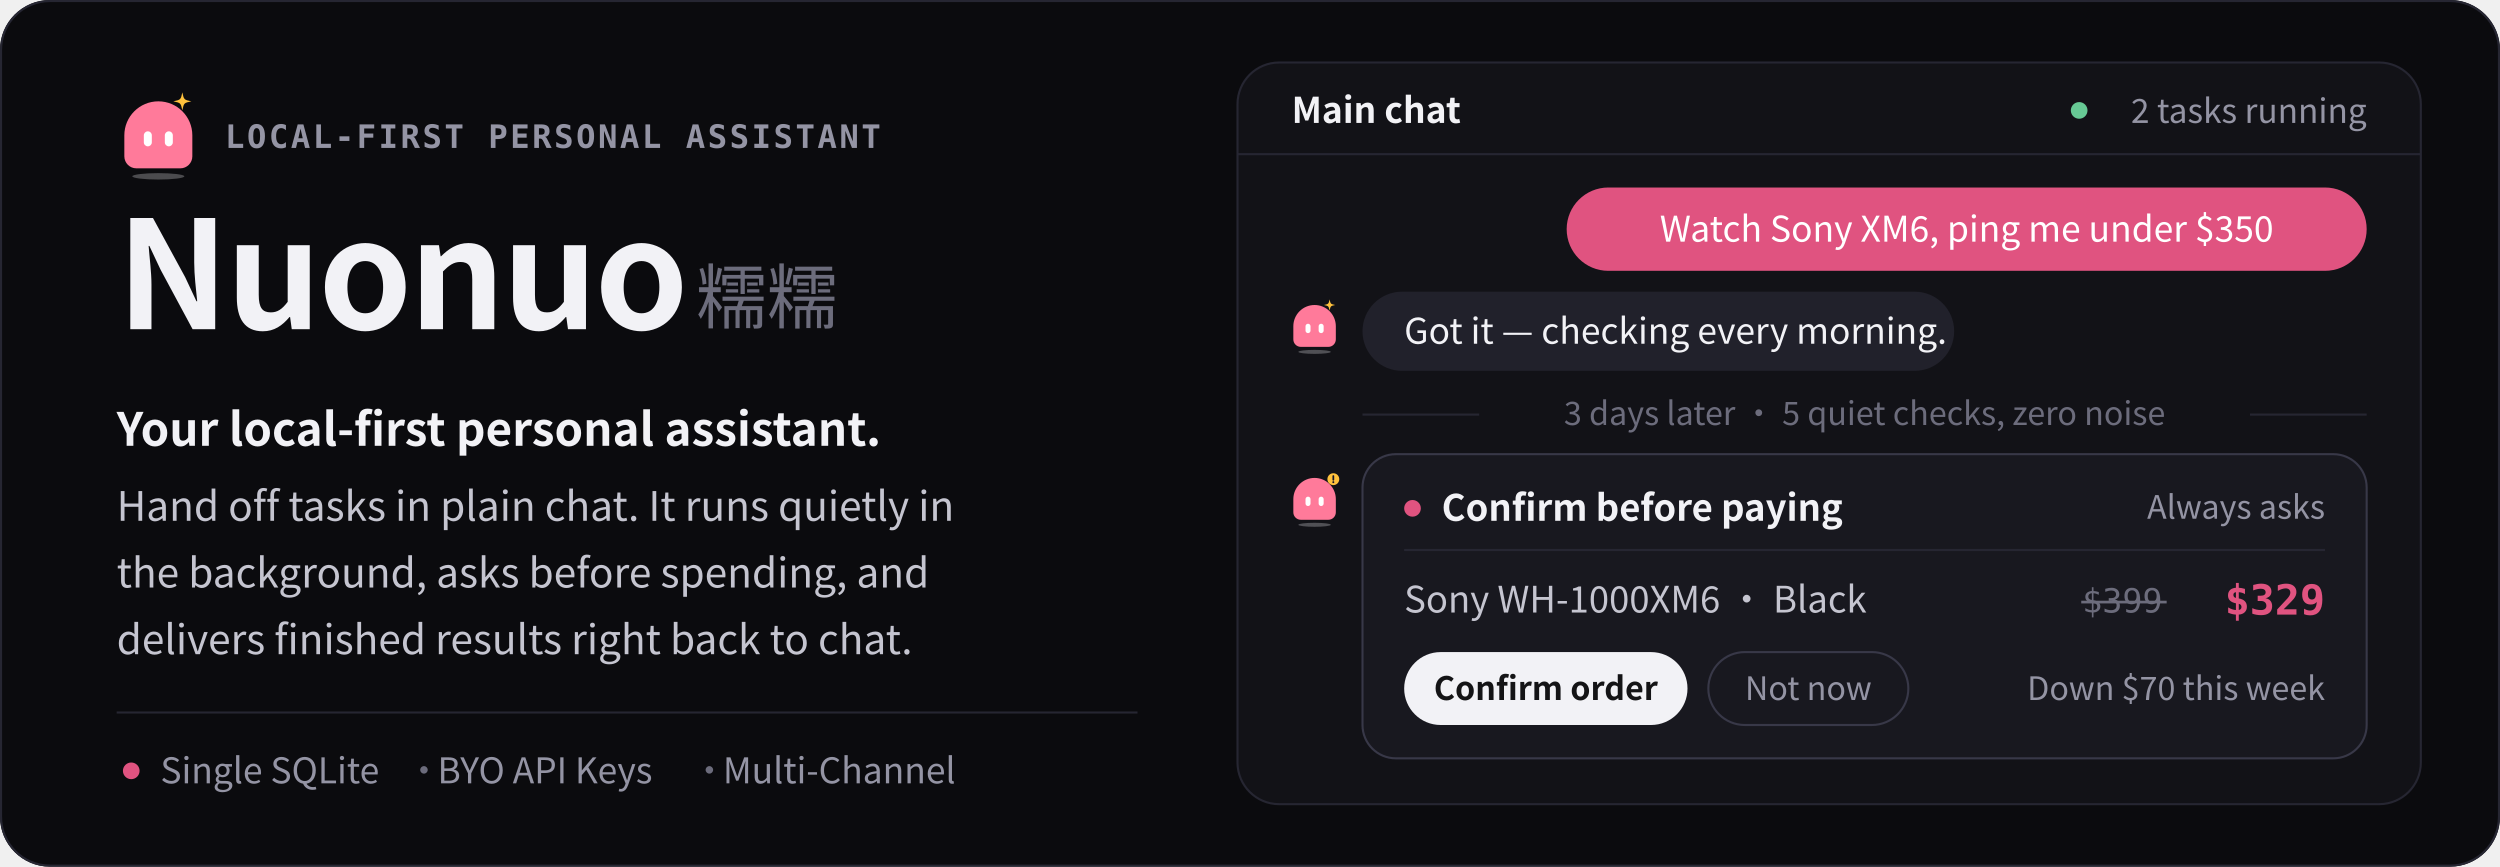
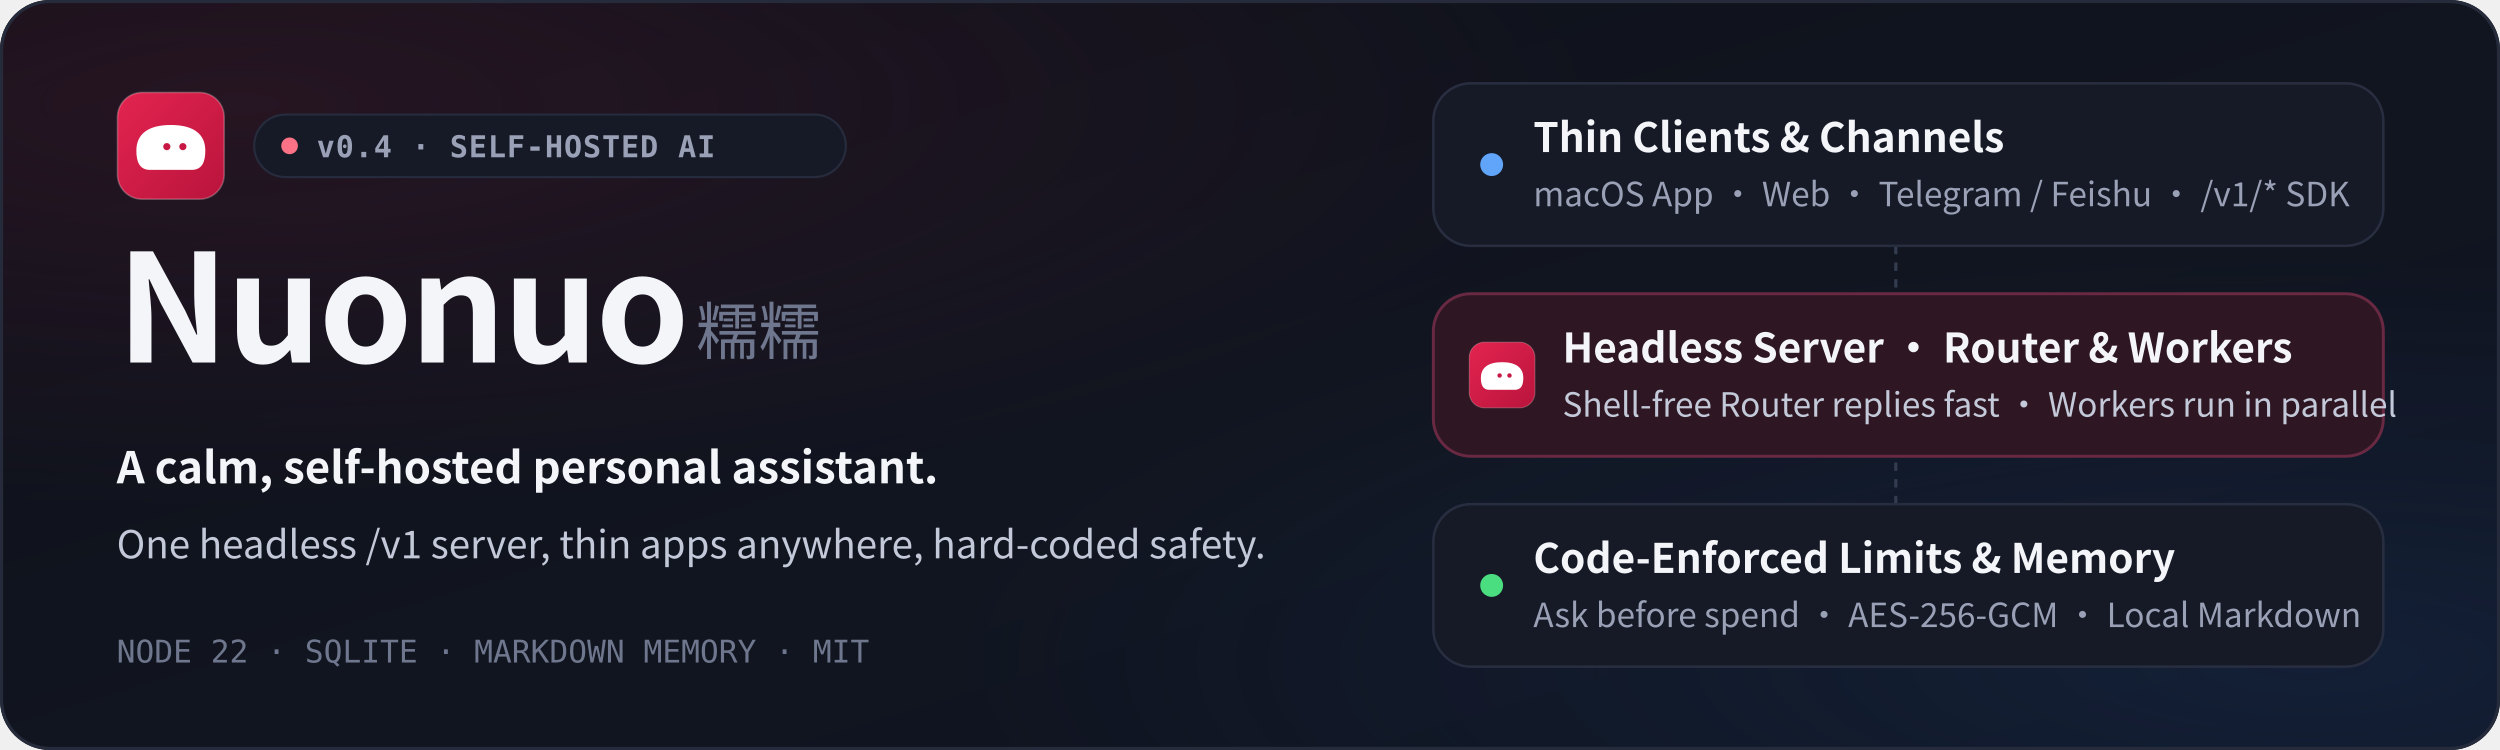
- <svg xmlns="http://www.w3.org/2000/svg" width="1200" height="416" viewBox="0 0 1200 416" role="img" aria-labelledby="title desc">
-   <rect width="1200" height="416" rx="24" fill="#0B0B0E" />
-   <rect x="0.5" y="0.5" width="1199" height="415" rx="23.5" fill="none" stroke="#262632" />
+ <svg xmlns="http://www.w3.org/2000/svg" width="1200" height="360" viewBox="0 0 1200 360" role="img" aria-labelledby="title desc">
+   <defs>
+     <linearGradient id="hero-en-dark-bg" x1="0" y1="0" x2="1" y2="1">
+       <stop offset="0%" stop-color="#0D1017" />
+       <stop offset="54%" stop-color="#111520" />
+       <stop offset="100%" stop-color="#0E131F" />
+     </linearGradient>
+     <radialGradient id="hero-en-dark-g1" cx="10%" cy="14%" r="54%">
+       <stop offset="0%" stop-color="#591D35" stop-opacity="0.32" />
+       <stop offset="100%" stop-color="#591D35" stop-opacity="0" />
+     </radialGradient>
+     <radialGradient id="hero-en-dark-g2" cx="92%" cy="88%" r="54%">
+       <stop offset="0%" stop-color="#1B3560" stop-opacity="0.36" />
+       <stop offset="100%" stop-color="#1B3560" stop-opacity="0" />
+     </radialGradient>
+     <linearGradient id="hero-en-dark-brand" x1="0" y1="0" x2="1" y2="1">
+       <stop offset="0%" stop-color="#E32450" />
+       <stop offset="100%" stop-color="#B9143C" />
+     </linearGradient>
+     <clipPath id="hero-en-dark-clip">
+       <rect width="1200" height="360" rx="24" />
+     </clipPath>
+   </defs>
+   <g clip-path="url(#hero-en-dark-clip)">
+     <rect width="1200" height="360" fill="url(#hero-en-dark-bg)" />
+     <rect width="1200" height="360" fill="url(#hero-en-dark-g1)" />
+     <rect width="1200" height="360" fill="url(#hero-en-dark-g2)" />
+   </g>
+   <rect x="0.75" y="0.75" width="1198.5" height="358.5" rx="23.25" fill="none" stroke="#252B3B" stroke-width="1.5" />
  <g id="title-block">
-     <g transform="translate(52 40) scale(0.48)">
-       <ellipse cx="50" cy="93" rx="26" ry="3.2" fill="#F2F2F6" opacity="0.28" />
-       <path d="M16 52 A34 34 0 0 1 84 52 V73 A12 12 0 0 1 72 85 H28 A12 12 0 0 1 16 73 Z" fill="#FF7A9A" />
-       <rect x="35.5" y="48" width="8" height="15" rx="4" fill="#FFFFFF" />
-       <rect x="56.5" y="48" width="8" height="15" rx="4" fill="#FFFFFF" />
-       <path d="M74 9 C75.6 16.4 75.6 16.4 83 18 C75.6 19.6 75.6 19.6 74 27 C72.4 19.6 72.4 19.6 65 18 C72.4 16.4 72.4 16.4 74 9 Z" fill="#FFC23D" />
+     <g transform="translate(56 44) scale(0.52)">
+       <rect x="0.75" y="0.75" width="98.5" height="98.5" rx="22.8" fill="url(#hero-en-dark-brand)" stroke="rgba(255,255,255,0.24)" stroke-width="1.5" />
+       <g transform="translate(13 13) scale(0.74)">
+         <path d="M 24 80 C 11 80 7 70 7 56 C 7 35 22 24 50 24 C 78 24 93 35 93 56 C 93 70 89 80 76 80 Z" fill="#FFFFFF" />
+         <circle cx="45" cy="51" r="4.5" fill="#C81742" />
+         <circle cx="65" cy="51" r="4.5" fill="#C81742" />
+       </g>
    </g>
-     <text x="108" y="71" font-family="ui-monospace, SFMono-Regular, Menlo, Consolas, monospace" font-size="15.5" font-weight="600" letter-spacing="1.2" fill="#9494A4">LOCAL-FIRST PERSONAL ASSISTANT</text>
-     <text x="56" y="158" font-family="-apple-system, BlinkMacSystemFont, 'Segoe UI', 'PingFang SC', 'Hiragino Sans GB', 'Noto Sans CJK SC', 'Microsoft YaHei', sans-serif" font-size="72" font-weight="800" letter-spacing="-1.5" fill="#F2F2F6">Nuonuo</text>
-     <text x="334" y="155" font-family="-apple-system, BlinkMacSystemFont, 'Segoe UI', 'PingFang SC', 'Hiragino Sans GB', 'Noto Sans CJK SC', 'Microsoft YaHei', sans-serif" font-size="34" font-weight="500" fill="#6C6C7C">糯糯</text>
-     <text x="56" y="214" font-family="-apple-system, BlinkMacSystemFont, 'Segoe UI', 'PingFang SC', 'Hiragino Sans GB', 'Noto Sans CJK SC', 'Microsoft YaHei', sans-serif" font-size="22" font-weight="600" fill="#F2F2F6">Your local-first personal assistant.</text>
-     <text x="56" y="250" font-family="-apple-system, BlinkMacSystemFont, 'Segoe UI', 'PingFang SC', 'Hiragino Sans GB', 'Noto Sans CJK SC', 'Microsoft YaHei', sans-serif" font-size="19.5" fill="#C5C5D0">Hand off tasks in plain chat. It runs quietly in</text>
-     <text x="56" y="282" font-family="-apple-system, BlinkMacSystemFont, 'Segoe UI', 'PingFang SC', 'Hiragino Sans GB', 'Noto Sans CJK SC', 'Microsoft YaHei', sans-serif" font-size="19.5" fill="#C5C5D0">the background, asks before spending, and</text>
-     <text x="56" y="314" font-family="-apple-system, BlinkMacSystemFont, 'Segoe UI', 'PingFang SC', 'Hiragino Sans GB', 'Noto Sans CJK SC', 'Microsoft YaHei', sans-serif" font-size="19.5" fill="#C5C5D0">delivers finished results right back to chat.</text>
-     <line x1="56" y1="342" x2="546" y2="342" stroke="#262632" stroke-width="1" />
-     <circle cx="63" cy="370" r="4" fill="#E05380" />
-     <text x="77" y="376" font-family="-apple-system, BlinkMacSystemFont, 'Segoe UI', 'PingFang SC', 'Hiragino Sans GB', 'Noto Sans CJK SC', 'Microsoft YaHei', sans-serif" font-size="17" font-weight="500" fill="#9494A4">Single SQLite</text>
-     <text x="195" y="376" font-family="-apple-system, BlinkMacSystemFont, 'Segoe UI', 'PingFang SC', 'Hiragino Sans GB', 'Noto Sans CJK SC', 'Microsoft YaHei', sans-serif" font-size="17" fill="#6C6C7C">·</text>
-     <text x="210" y="376" font-family="-apple-system, BlinkMacSystemFont, 'Segoe UI', 'PingFang SC', 'Hiragino Sans GB', 'Noto Sans CJK SC', 'Microsoft YaHei', sans-serif" font-size="17" font-weight="500" fill="#9494A4">BYO API Keys</text>
-     <text x="332" y="376" font-family="-apple-system, BlinkMacSystemFont, 'Segoe UI', 'PingFang SC', 'Hiragino Sans GB', 'Noto Sans CJK SC', 'Microsoft YaHei', sans-serif" font-size="17" fill="#6C6C7C">·</text>
-     <text x="347" y="376" font-family="-apple-system, BlinkMacSystemFont, 'Segoe UI', 'PingFang SC', 'Hiragino Sans GB', 'Noto Sans CJK SC', 'Microsoft YaHei', sans-serif" font-size="17" font-weight="500" fill="#9494A4">Multi-Channel</text>
+     <rect x="122" y="55" width="284" height="30" rx="15" fill="#161A26" stroke="#262C3D" />
+     <circle cx="139" cy="70" r="4" fill="#FB7185" />
+     <text x="152" y="75.5" font-family="ui-monospace, SFMono-Regular, Menlo, Consolas, monospace" font-size="14.5" font-weight="600" letter-spacing="0.4" fill="#9AA1B6">v0.4 · SELF-HOSTED AI</text>
+     <text x="56" y="174" font-family="-apple-system, BlinkMacSystemFont, 'Segoe UI', 'PingFang SC', 'Hiragino Sans GB', 'Noto Sans CJK SC', 'Microsoft YaHei', sans-serif" font-size="72" font-weight="800" letter-spacing="-1.4" fill="#F3F5F9">Nuonuo</text>
+     <text x="334" y="170" font-family="-apple-system, BlinkMacSystemFont, 'Segoe UI', 'PingFang SC', 'Hiragino Sans GB', 'Noto Sans CJK SC', 'Microsoft YaHei', sans-serif" font-size="30" font-weight="500" fill="#6F778E">糯糯</text>
+     <text x="56" y="232" font-family="-apple-system, BlinkMacSystemFont, 'Segoe UI', 'PingFang SC', 'Hiragino Sans GB', 'Noto Sans CJK SC', 'Microsoft YaHei', sans-serif" font-size="21" font-weight="600" fill="#F3F5F9">A calm, self-hosted personal assistant.</text>
+     <text x="56" y="268" font-family="-apple-system, BlinkMacSystemFont, 'Segoe UI', 'PingFang SC', 'Hiragino Sans GB', 'Noto Sans CJK SC', 'Microsoft YaHei', sans-serif" font-size="18.5" fill="#C3C9D9">One headless /v1 server, thin apps anywhere, hard-coded safety.</text>
+     <text x="56" y="318" font-family="ui-monospace, SFMono-Regular, Menlo, Consolas, monospace" font-size="15" font-weight="500" fill="#6F778E">NODE 22  ·  SQLITE  ·  MARKDOWN MEMORY  ·  MIT</text>
  </g>
-   <g id="window-specimen">
-     <rect x="594" y="30" width="568" height="356" rx="20" fill="#121217" stroke="#262632" />
-     <line x1="594" y1="74" x2="1162" y2="74" stroke="#262632" />
-     <text x="620" y="59" font-family="-apple-system, BlinkMacSystemFont, 'Segoe UI', 'PingFang SC', 'Hiragino Sans GB', 'Noto Sans CJK SC', 'Microsoft YaHei', sans-serif" font-size="17" font-weight="600" fill="#F2F2F6">Main chat</text>
-     <circle cx="998" cy="53" r="4" fill="#67C995" />
-     <text x="1136" y="59" text-anchor="end" font-family="-apple-system, BlinkMacSystemFont, 'Segoe UI', 'PingFang SC', 'Hiragino Sans GB', 'Noto Sans CJK SC', 'Microsoft YaHei', sans-serif" font-size="16" fill="#9494A4">2 tasks running</text>
-     <rect x="752" y="90" width="384" height="40" rx="20" fill="#E05380" />
-     <text x="944" y="116" text-anchor="middle" font-family="-apple-system, BlinkMacSystemFont, 'Segoe UI', 'PingFang SC', 'Hiragino Sans GB', 'Noto Sans CJK SC', 'Microsoft YaHei', sans-serif" font-size="17" font-weight="500" fill="#FFFFFF">Watch Sony XM6, ping me under $350</text>
-     <g transform="translate(616 141) scale(0.3)">
-       <ellipse cx="50" cy="93" rx="26" ry="3.2" fill="#F2F2F6" opacity="0.28" />
-       <path d="M16 52 A34 34 0 0 1 84 52 V73 A12 12 0 0 1 72 85 H28 A12 12 0 0 1 16 73 Z" fill="#FF7A9A" />
-       <rect x="35.5" y="48" width="8" height="15" rx="4" fill="#FFFFFF" />
-       <rect x="56.5" y="48" width="8" height="15" rx="4" fill="#FFFFFF" />
-       <path d="M74 9 C75.6 16.4 75.6 16.4 83 18 C75.6 19.6 75.6 19.6 74 27 C72.4 19.6 72.4 19.6 65 18 C72.4 16.4 72.4 16.4 74 9 Z" fill="#FFC23D" />
+   <g id="ceramic-topology">
+     <line x1="910" y1="86" x2="910" y2="274" stroke="#343C52" stroke-width="1.5" stroke-dasharray="4 4" />
+     <rect x="688" y="40" width="456" height="78" rx="18" fill="#161A26" stroke="#282E40" stroke-width="1.2" />
+     <circle cx="716" cy="79" r="5.5" fill="#60A5FA" />
+     <text x="736" y="73" font-family="-apple-system, BlinkMacSystemFont, 'Segoe UI', 'PingFang SC', 'Hiragino Sans GB', 'Noto Sans CJK SC', 'Microsoft YaHei', sans-serif" font-size="19.5" font-weight="700" fill="#F3F5F9">Thin Clients &amp; Channels</text>
+     <text x="736" y="99" font-family="-apple-system, BlinkMacSystemFont, 'Segoe UI', 'PingFang SC', 'Hiragino Sans GB', 'Noto Sans CJK SC', 'Microsoft YaHei', sans-serif" font-size="16" fill="#9AA1B6">macOS App · Web · Telegram / Feishu · /v1/* SDK</text>
+     <rect x="688" y="141" width="456" height="78" rx="18" fill="#2E1722" stroke="#692942" stroke-width="1.4" />
+     <g transform="translate(705 164) scale(0.32)">
+       <rect x="0.75" y="0.75" width="98.5" height="98.5" rx="22.8" fill="url(#hero-en-dark-brand)" stroke="rgba(255,255,255,0.24)" stroke-width="1.5" />
+       <g transform="translate(13 13) scale(0.74)">
+         <path d="M 24 80 C 11 80 7 70 7 56 C 7 35 22 24 50 24 C 78 24 93 35 93 56 C 93 70 89 80 76 80 Z" fill="#FFFFFF" />
+         <circle cx="45" cy="51" r="4.5" fill="#C81742" />
+         <circle cx="65" cy="51" r="4.5" fill="#C81742" />
+       </g>
    </g>
-     <rect x="654" y="140" width="284" height="38" rx="19" fill="#21212B" />
-     <text x="674" y="165" font-family="-apple-system, BlinkMacSystemFont, 'Segoe UI', 'PingFang SC', 'Hiragino Sans GB', 'Noto Sans CJK SC', 'Microsoft YaHei', sans-serif" font-size="17" fill="#F2F2F6">Got it — checking every morning.</text>
-     <line x1="654" y1="199" x2="710" y2="199" stroke="#262632" />
-     <text x="895" y="204" text-anchor="middle" font-family="-apple-system, BlinkMacSystemFont, 'Segoe UI', 'PingFang SC', 'Hiragino Sans GB', 'Noto Sans CJK SC', 'Microsoft YaHei', sans-serif" font-size="15.5" fill="#6C6C7C">3 days later · 5 quiet checks, zero noise</text>
-     <line x1="1080" y1="199" x2="1136" y2="199" stroke="#262632" />
-     <g transform="translate(616 224) scale(0.3)">
-       <ellipse cx="50" cy="93" rx="26" ry="3.2" fill="#F2F2F6" opacity="0.28" />
-       <path d="M16 52 A34 34 0 0 1 84 52 V73 A12 12 0 0 1 72 85 H28 A12 12 0 0 1 16 73 Z" fill="#FF7A9A" />
-       <rect x="35.5" y="48" width="8" height="15" rx="4" fill="#FFFFFF" />
-       <rect x="56.5" y="48" width="8" height="15" rx="4" fill="#FFFFFF" />
-       <circle cx="80" cy="20" r="9.5" fill="#FFC23D" />
-       <path d="M80 15 L80 21" stroke="#14152B" stroke-width="2.8" stroke-linecap="round" />
-       <circle cx="80" cy="24.8" r="1.6" fill="#14152B" />
-     </g>
-     <rect x="654" y="218" width="482" height="146" rx="16" fill="#18181F" stroke="#383848" />
-     <circle cx="678" cy="244" r="4" fill="#E05380" />
-     <text x="692" y="250" font-family="-apple-system, BlinkMacSystemFont, 'Segoe UI', 'PingFang SC', 'Hiragino Sans GB', 'Noto Sans CJK SC', 'Microsoft YaHei', sans-serif" font-size="17.5" font-weight="700" fill="#F2F2F6">Confirm before paying</text>
-     <text x="1116" y="249" text-anchor="end" font-family="-apple-system, BlinkMacSystemFont, 'Segoe UI', 'PingFang SC', 'Hiragino Sans GB', 'Noto Sans CJK SC', 'Microsoft YaHei', sans-serif" font-size="15.5" fill="#9494A4">Always asks</text>
-     <line x1="674" y1="264" x2="1116" y2="264" stroke="#262632" />
-     <text x="674" y="294" font-family="-apple-system, BlinkMacSystemFont, 'Segoe UI', 'PingFang SC', 'Hiragino Sans GB', 'Noto Sans CJK SC', 'Microsoft YaHei', sans-serif" font-size="17.5" fill="#C5C5D0">Sony WH-1000XM6 · Black</text>
-     <text x="1038" y="294" text-anchor="end" font-family="ui-monospace, SFMono-Regular, Menlo, Consolas, monospace" font-size="16" fill="#6C6C7C">$399</text>
-     <line x1="999" y1="289" x2="1040" y2="289" stroke="#6C6C7C" stroke-width="1.3" />
-     <text x="1116" y="295" text-anchor="end" font-family="ui-monospace, SFMono-Regular, Menlo, Consolas, monospace" font-size="20" font-weight="700" fill="#E05380">$329</text>
-     <rect x="674" y="313" width="136" height="35" rx="17.5" fill="#F2F2F6" />
-     <text x="742" y="336" text-anchor="middle" font-family="-apple-system, BlinkMacSystemFont, 'Segoe UI', 'PingFang SC', 'Hiragino Sans GB', 'Noto Sans CJK SC', 'Microsoft YaHei', sans-serif" font-size="15.5" font-weight="600" fill="#141416">Confirm order</text>
-     <rect x="820" y="313" width="96" height="35" rx="17.5" fill="none" stroke="#383848" />
-     <text x="868" y="336" text-anchor="middle" font-family="-apple-system, BlinkMacSystemFont, 'Segoe UI', 'PingFang SC', 'Hiragino Sans GB', 'Noto Sans CJK SC', 'Microsoft YaHei', sans-serif" font-size="15.5" fill="#9494A4">Not now</text>
-     <text x="1116" y="336" text-anchor="end" font-family="-apple-system, BlinkMacSystemFont, 'Segoe UI', 'PingFang SC', 'Hiragino Sans GB', 'Noto Sans CJK SC', 'Microsoft YaHei', sans-serif" font-size="15.5" fill="#9494A4">Down $70 this week</text>
+     <text x="750" y="174" font-family="-apple-system, BlinkMacSystemFont, 'Segoe UI', 'PingFang SC', 'Hiragino Sans GB', 'Noto Sans CJK SC', 'Microsoft YaHei', sans-serif" font-size="19.5" font-weight="700" fill="#F3F5F9">Headless Server · Router &amp; Workers</text>
+     <text x="750" y="200" font-family="-apple-system, BlinkMacSystemFont, 'Segoe UI', 'PingFang SC', 'Hiragino Sans GB', 'Noto Sans CJK SC', 'Microsoft YaHei', sans-serif" font-size="16" fill="#C3C9D9">Shell-free Router replies fast · Workers run in parallel</text>
+     <rect x="688" y="242" width="456" height="78" rx="18" fill="#161A26" stroke="#282E40" stroke-width="1.2" />
+     <circle cx="716" cy="281" r="5.5" fill="#4ADE80" />
+     <text x="736" y="275" font-family="-apple-system, BlinkMacSystemFont, 'Segoe UI', 'PingFang SC', 'Hiragino Sans GB', 'Noto Sans CJK SC', 'Microsoft YaHei', sans-serif" font-size="19.5" font-weight="700" fill="#F3F5F9">Code-Enforced Limits &amp; Memory</text>
+     <text x="736" y="301" font-family="-apple-system, BlinkMacSystemFont, 'Segoe UI', 'PingFang SC', 'Hiragino Sans GB', 'Noto Sans CJK SC', 'Microsoft YaHei', sans-serif" font-size="16" fill="#9AA1B6">Ask before spend · AES-256-GCM · Local Markdown</text>
  </g>
</svg>
